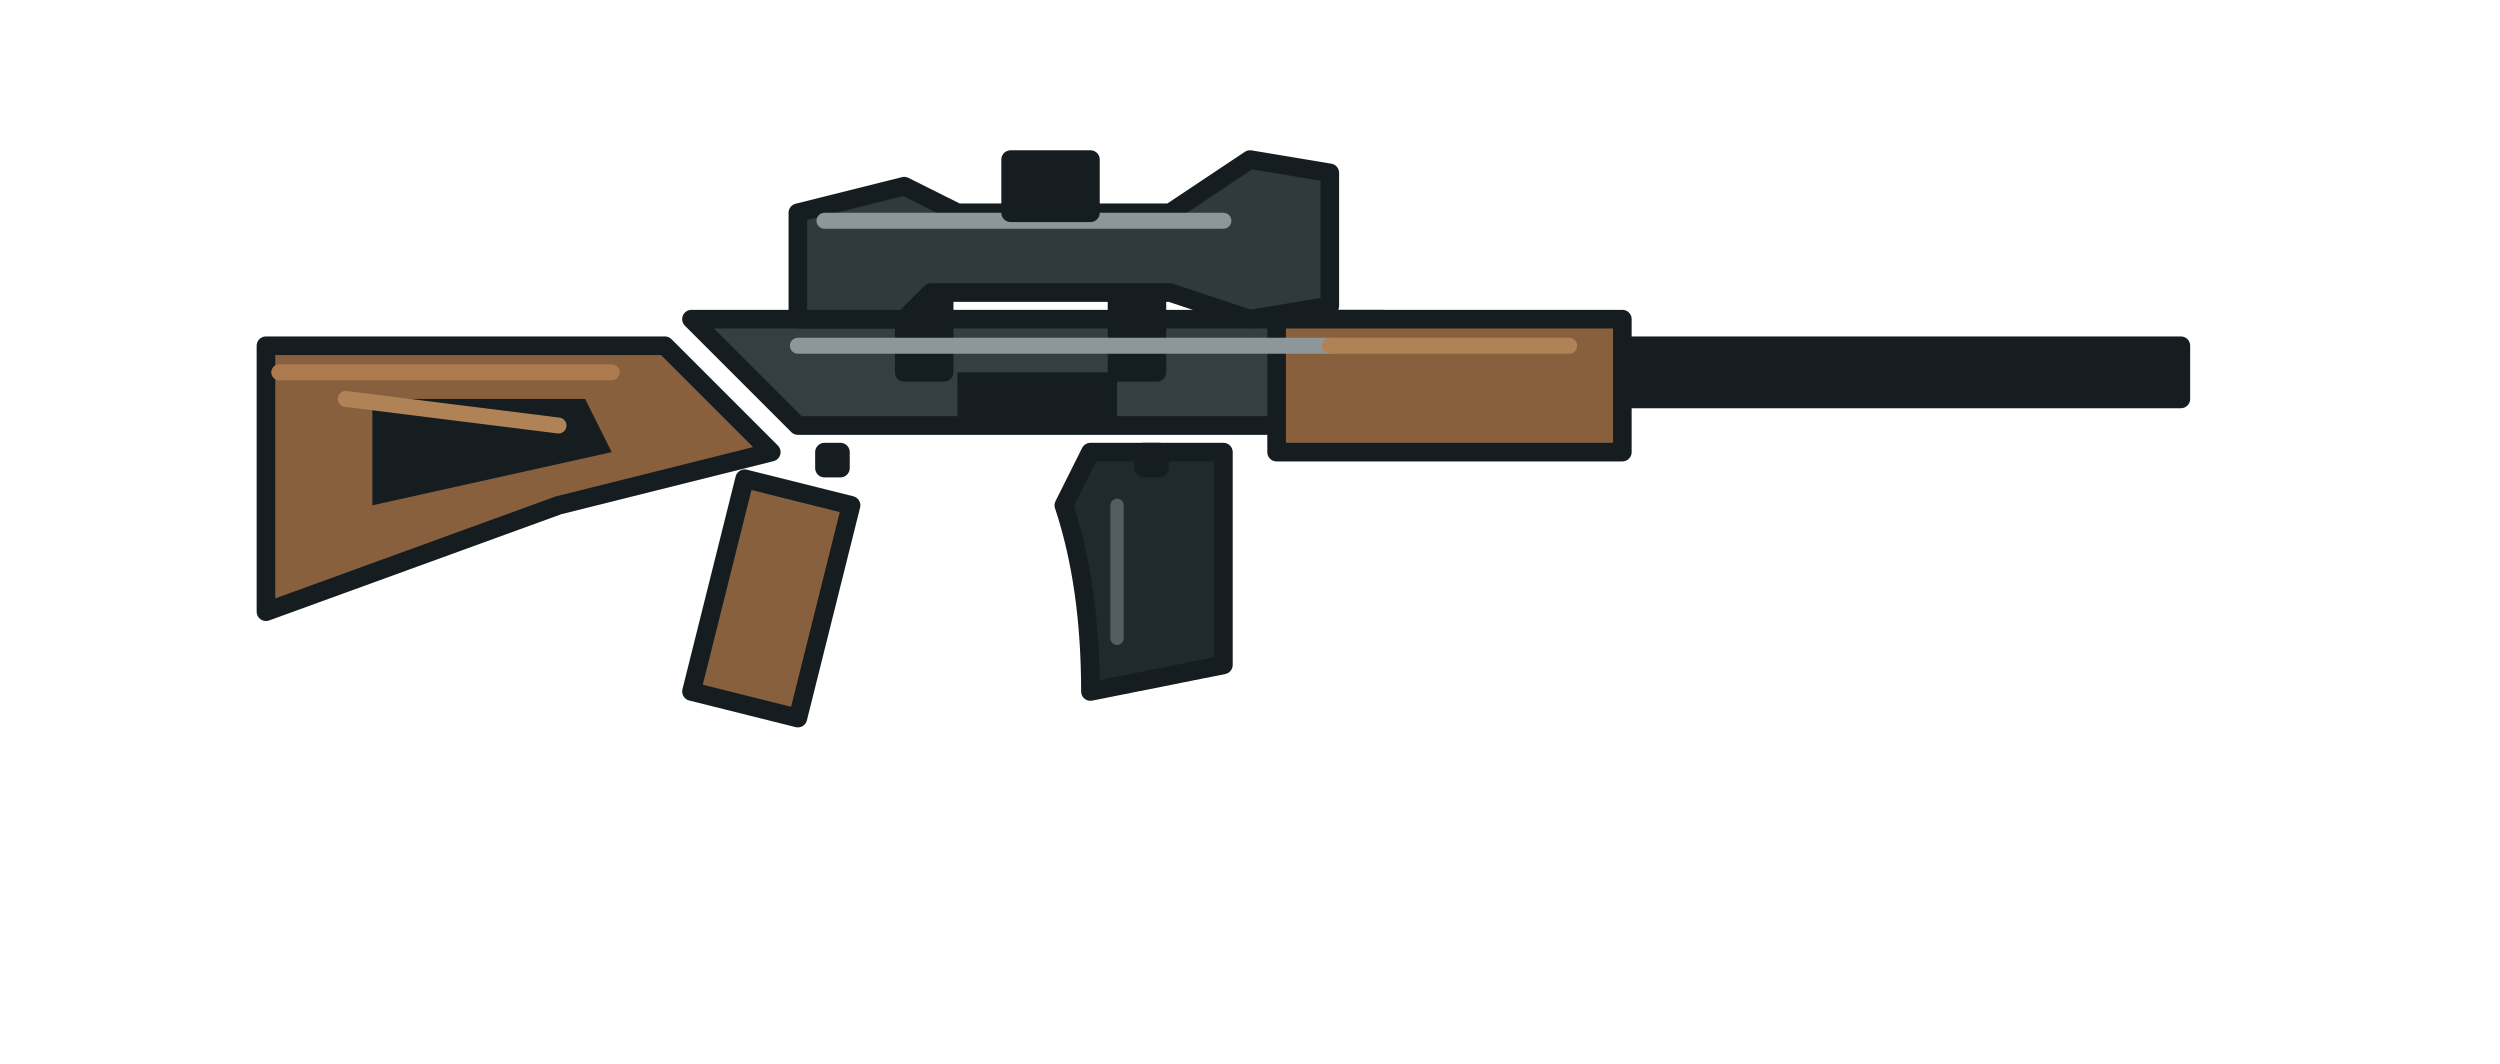
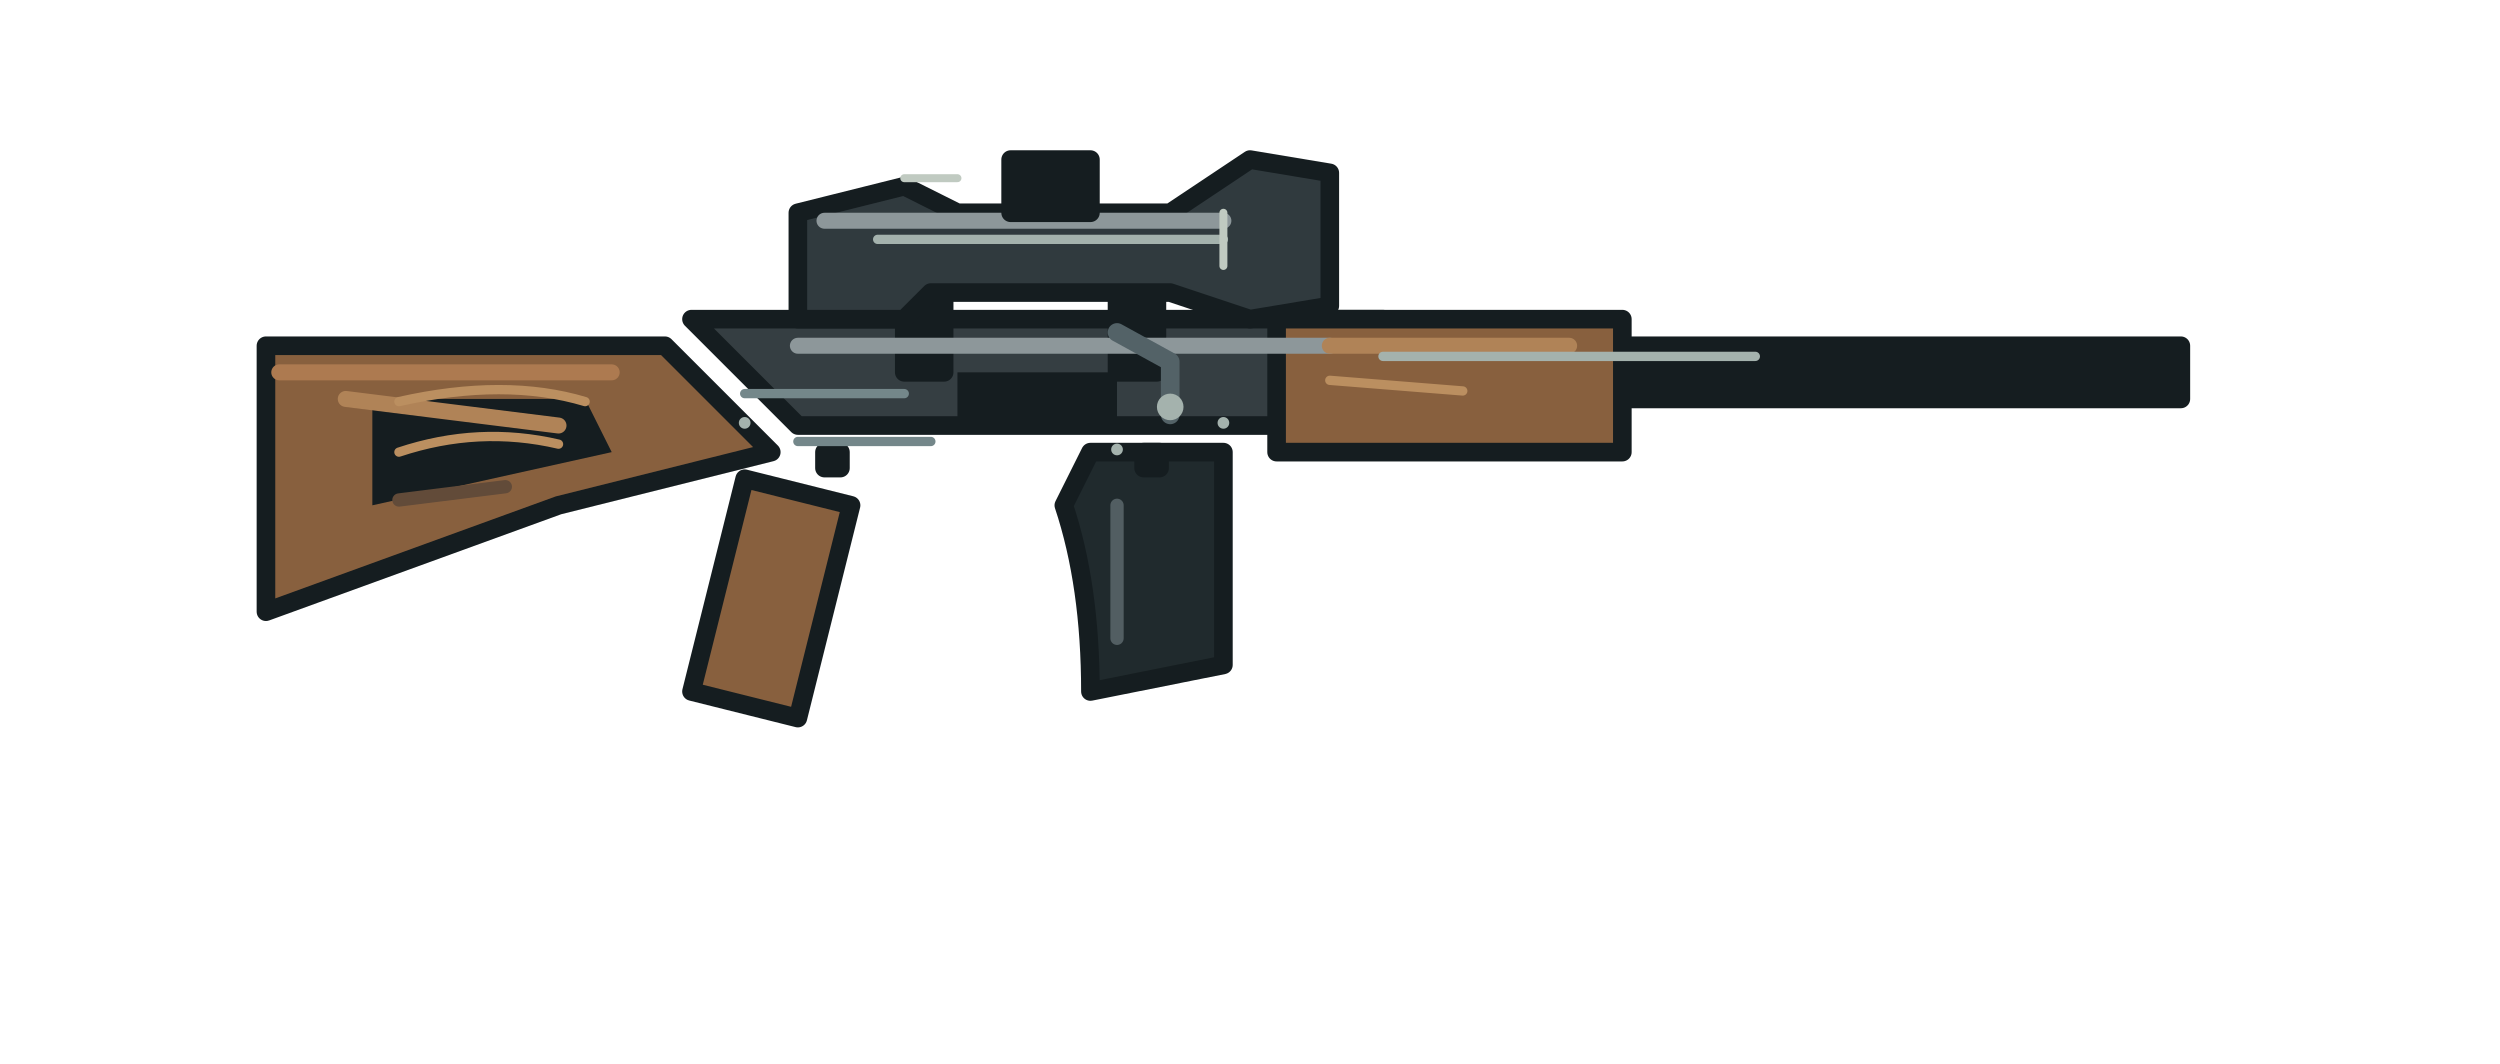
- <svg xmlns="http://www.w3.org/2000/svg" width="376" height="160" viewBox="-18 -12 94 40">
-   <g>
+ <svg xmlns="http://www.w3.org/2000/svg" width="752" height="320" viewBox="-18 -12 94 40">
+   <g id="display_firearm">
    <path d="M-8 1 L7 1 11 5 3 7 -8 11Z" fill="#88603e" stroke="#151d20" stroke-width="0.7" stroke-linejoin="round" stroke-linecap="round" />
    <path d="M-7.5 2 L5 2" fill="none" stroke="#ad7a50" stroke-width="0.6" stroke-linejoin="round" stroke-linecap="round" />
    <path d="M-4 3 L4 3 5 5 -4 7Z" fill="#151d20" stroke="none" stroke-width="0.7" stroke-linejoin="round" stroke-linecap="round" />
    <path d="M10 6 L14 7 12 15 8 14Z" fill="#88603e" stroke="#151d20" stroke-width="0.7" stroke-linejoin="round" stroke-linecap="round" />
    <path d="M8 0 H34 L38 2 V4 H12Z" fill="#353e42" stroke="#151d20" stroke-width="0.7" stroke-linejoin="round" stroke-linecap="round" />
    <path d="M36 1 h28 v2 h-28Z" fill="#151d20" stroke="#151d20" stroke-width="0.7" stroke-linejoin="round" stroke-linecap="round" />
    <path d="M30 0 h13 v5 h-13Z" fill="#88603e" stroke="#151d20" stroke-width="0.7" stroke-linejoin="round" stroke-linecap="round" />
    <path d="M23 5 h5 q0 4.0 0 8 l-5 1 q0 -4.0 -1 -7Z" fill="#202a2d" stroke="#151d20" stroke-width="0.7" stroke-linejoin="round" stroke-linecap="round" />
    <path d="M24 7 L24 12" fill="none" stroke="#525e62" stroke-width="0.5" stroke-linejoin="round" stroke-linecap="round" />
    <path d="M16 -2 h1.5 v4 h-1.5Z" fill="#151d20" stroke="#151d20" stroke-width="0.7" stroke-linejoin="round" stroke-linecap="round" />
    <path d="M24 -2 h1.5 v4 h-1.5Z" fill="#151d20" stroke="#151d20" stroke-width="0.7" stroke-linejoin="round" stroke-linecap="round" />
    <path d="M12 -4 l4 -1 2 1 h8 l3 -2 3 .5 v5 l-3 .5 -3 -1 H17 l-1 1 h-4Z" fill="#303a3e" stroke="#151d20" stroke-width="0.7" stroke-linejoin="round" stroke-linecap="round" />
    <path d="M13 -3.7 H28" fill="none" stroke="#8d979a" stroke-width="0.6" stroke-linejoin="round" stroke-linecap="round" />
    <path d="M20 -6 h3 v2 h-3Z" fill="#151d20" stroke="#151d20" stroke-width="0.7" stroke-linejoin="round" stroke-linecap="round" />
    <path d="M18 2 h6 v2 h-6Z" fill="#151d20" stroke="none" stroke-width="0.7" stroke-linejoin="round" stroke-linecap="round" />
    <path d="M12 1 H32" fill="none" stroke="#8d979a" stroke-width="0.6" stroke-linejoin="round" stroke-linecap="round" />
    <path d="M13 5 h0.6 v0.6 h-0.6Z" fill="#8d979a" stroke="#151d20" stroke-width="0.7" stroke-linejoin="round" stroke-linecap="round" />
    <path d="M25 5 h0.6 v0.6 h-0.6Z" fill="#8d979a" stroke="#151d20" stroke-width="0.7" stroke-linejoin="round" stroke-linecap="round" />
    <path d="M-5 3 L3 4 M32 1 H41" fill="none" stroke="#b08357" stroke-width="0.6" stroke-linejoin="round" stroke-linecap="round" />
+     <path d="M10 2.8 H16 M12 4.6 H17" fill="none" stroke="#74878a" stroke-width="0.35" stroke-linejoin="round" stroke-linecap="round" />
+     <circle cx="10" cy="3.9" r="0.22" fill="#a4b2ad" />
+     <circle cx="24" cy="4.9" r="0.22" fill="#a4b2ad" />
+     <circle cx="28" cy="3.9" r="0.22" fill="#a4b2ad" />
+     <defs>
+       <clipPath id="furniture_grain">
+         <path d="M-8 1 L7 1 11 5 3 7 -8 11Z" fill="#88603e" stroke="none" stroke-width="0.7" stroke-linejoin="round" stroke-linecap="round" />
+         <path d="M10 6 L14 7 12 15 8 14Z" fill="#88603e" stroke="none" stroke-width="0.7" stroke-linejoin="round" stroke-linecap="round" />
+         <path d="M30 0 h13 v5 h-13Z" fill="#88603e" stroke="none" stroke-width="0.7" stroke-linejoin="round" stroke-linecap="round" />
+       </clipPath>
+     </defs>
+     <g clip-path="url(#furniture_grain)">
+       <path d="M-3 3.1 Q1 2.2 4 3.1 M-3 5 Q0 4 3 4.7 M32 2.3 L37 2.7" fill="none" stroke="#bb8f60" stroke-width="0.35" stroke-linejoin="round" stroke-linecap="round" />
+       <path d="M-3 6.8 L1 6.3" fill="none" stroke="#624b39" stroke-width="0.5" stroke-linejoin="round" stroke-linecap="round" />
+     </g>
+     <path d="M15 -3 H28 M34 1.4 H48" fill="none" stroke="#a4b2ad" stroke-width="0.35" stroke-linejoin="round" stroke-linecap="round" />
+     <path d="M24 .5 l2 1.1 v2" fill="none" stroke="#536267" stroke-width="0.7" stroke-linejoin="round" stroke-linecap="round" />
+     <circle cx="26" cy="3.3" r="0.5" fill="#a4b2ad" />
+     <path d="M16 -5.3 h2 M28 -4 v2" fill="none" stroke="#c0cac1" stroke-width="0.3" stroke-linejoin="round" stroke-linecap="round" />
  </g>
</svg>
